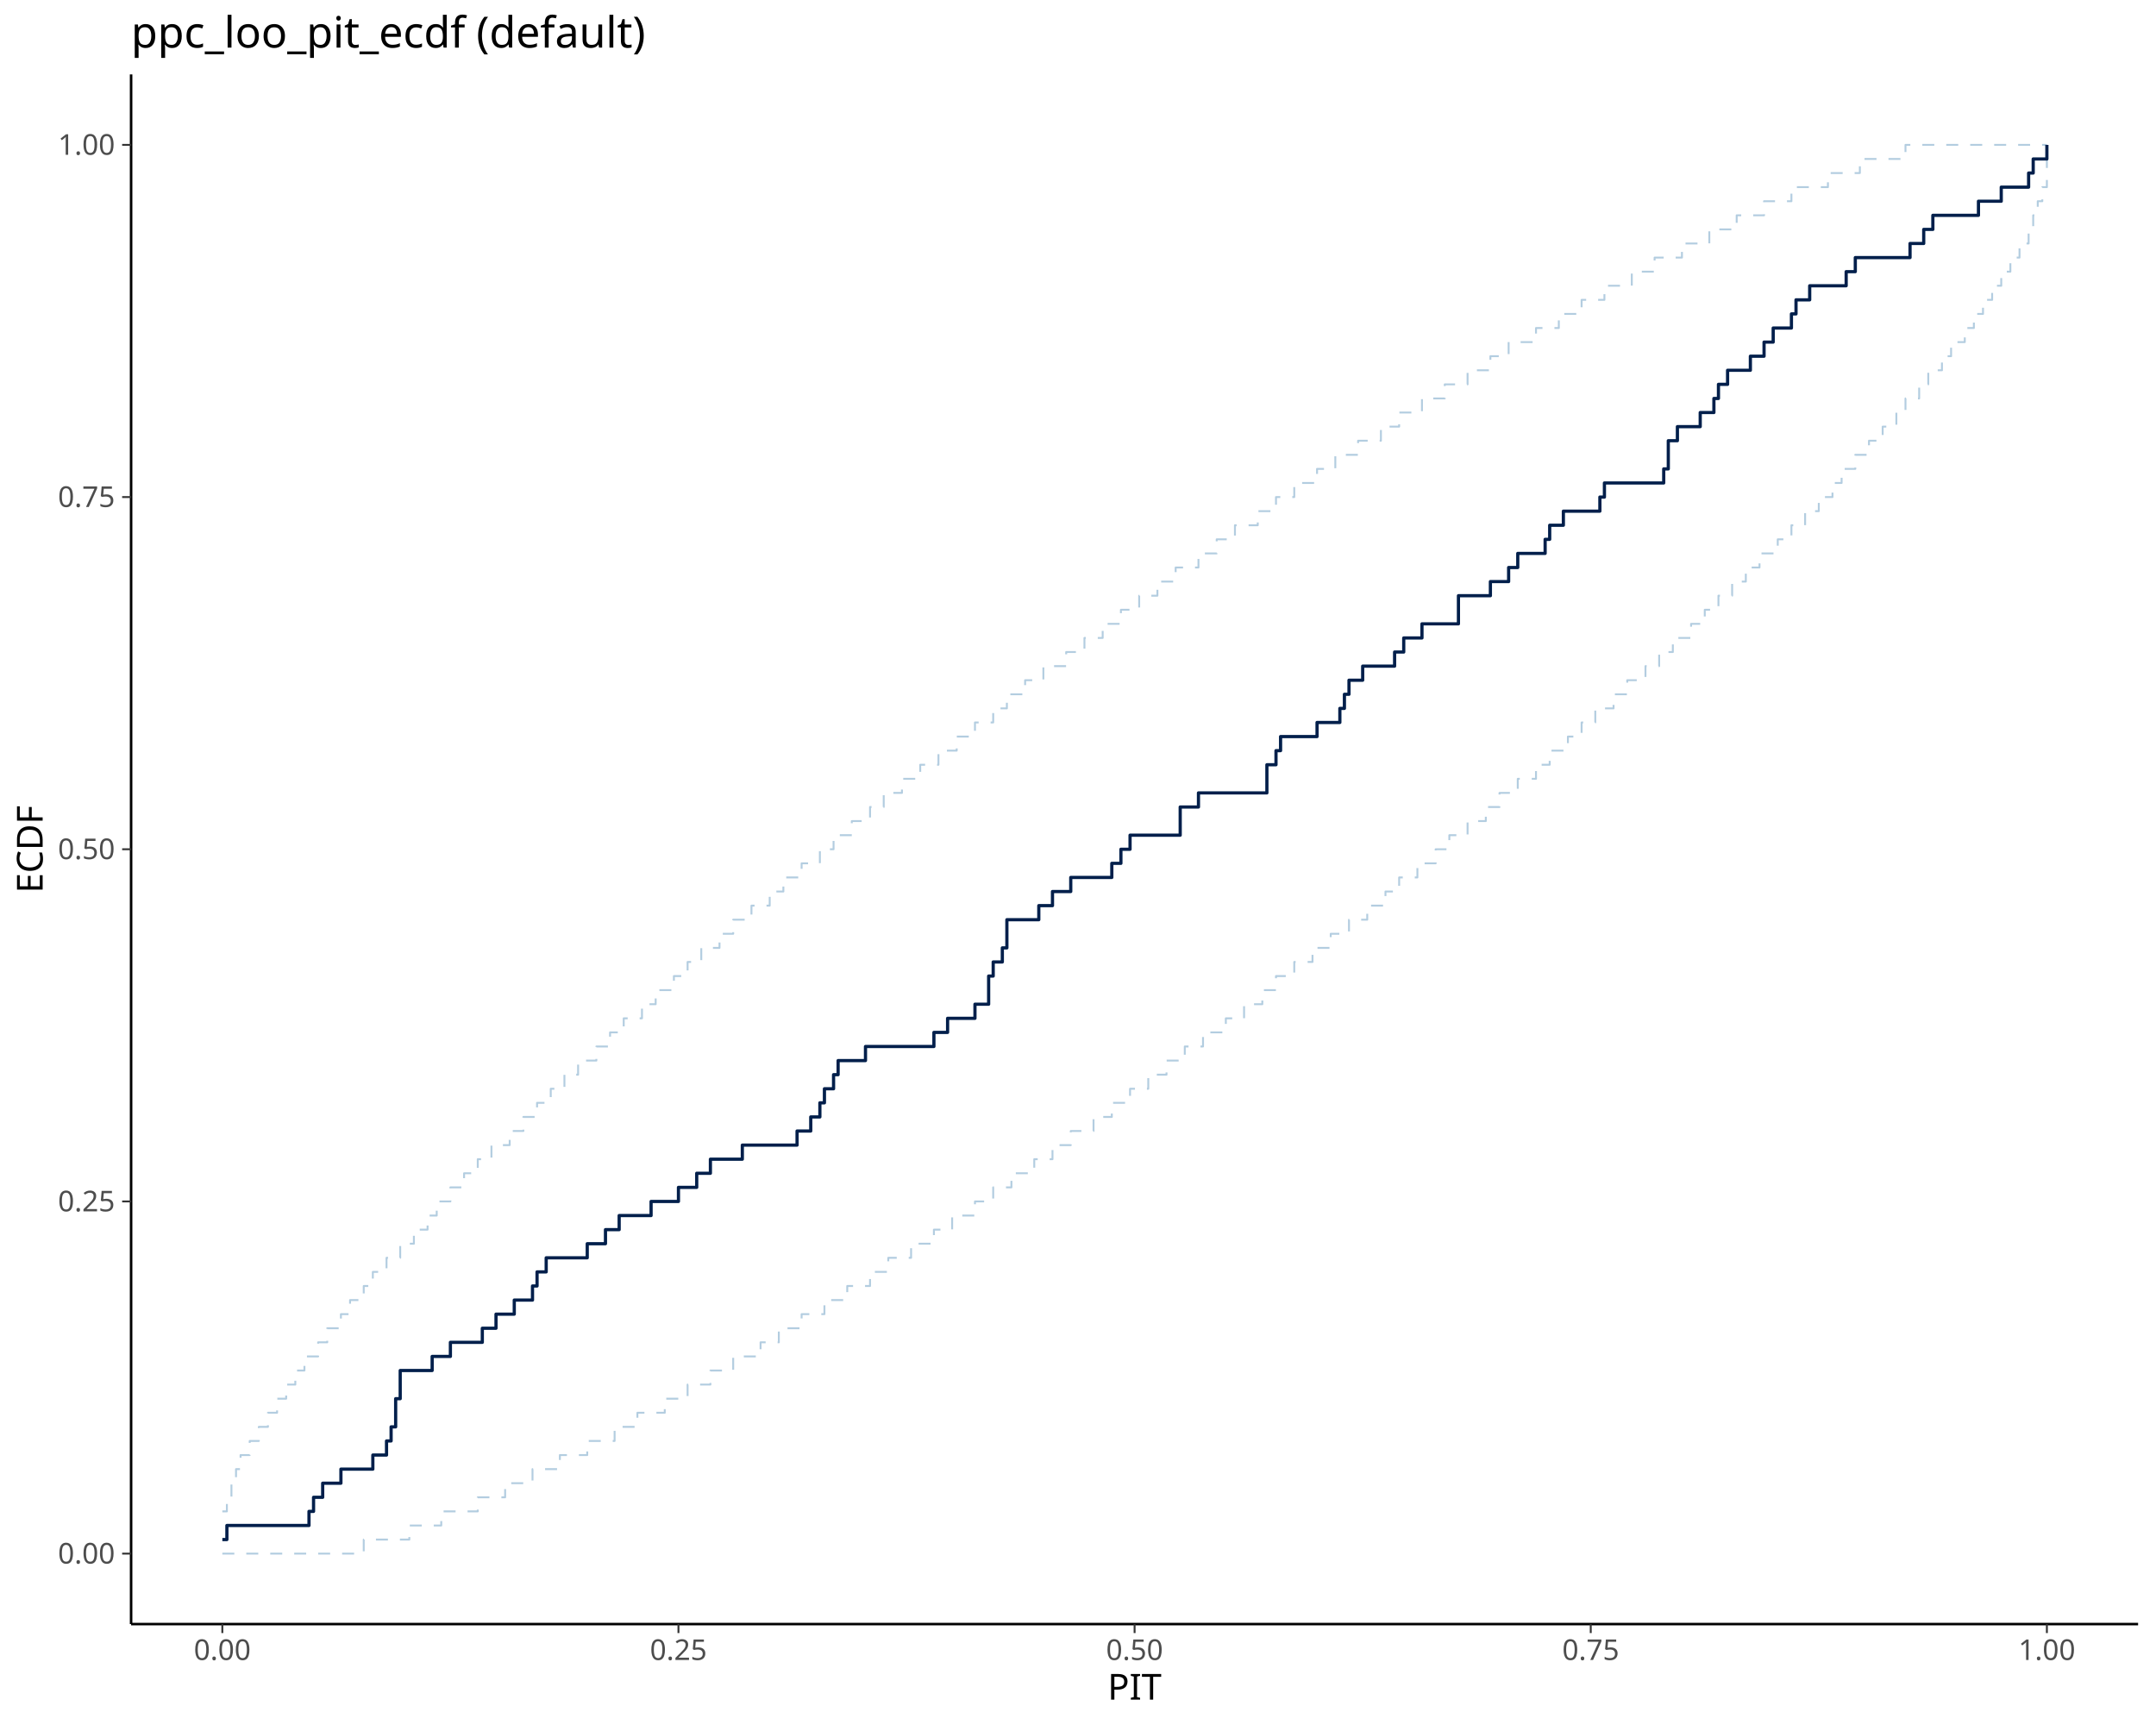
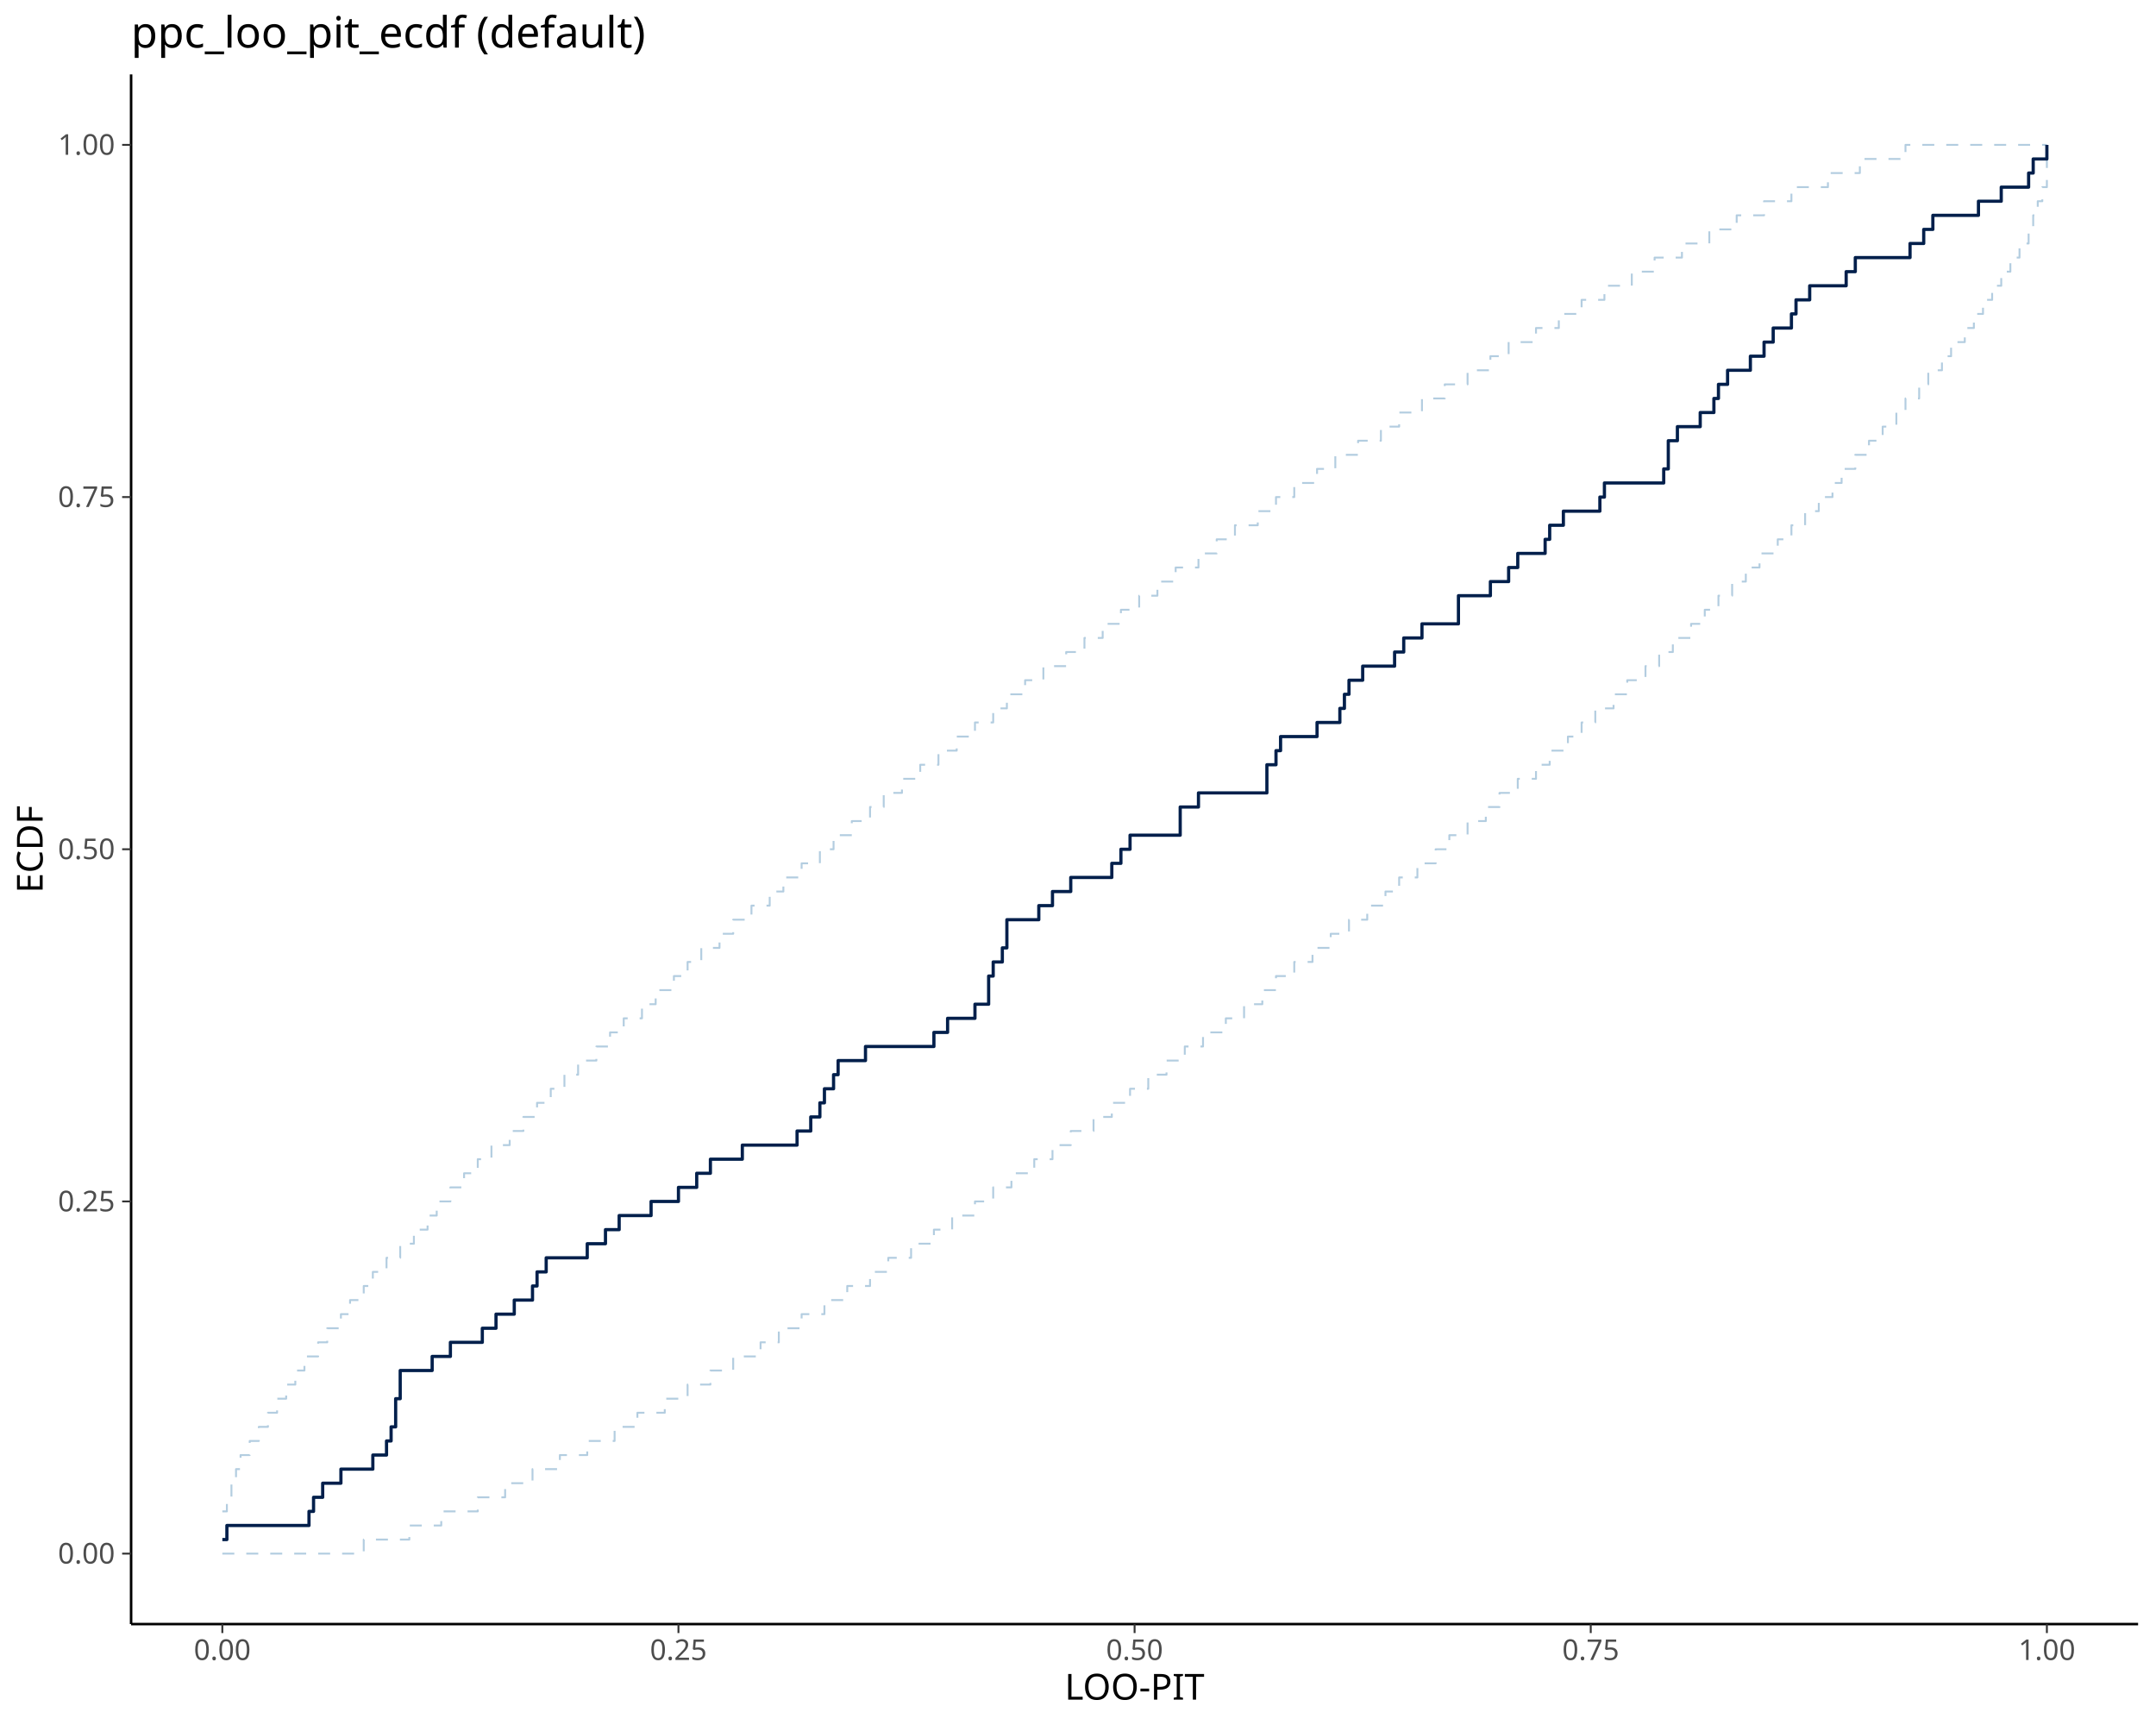
<svg xmlns="http://www.w3.org/2000/svg" class="svglite" data-engine-version="2.0" width="720.00pt" height="576.00pt" viewBox="0 0 720.00 576.00">
  <defs>
    <style type="text/css">
    .svglite line, .svglite polyline, .svglite polygon, .svglite path, .svglite rect, .svglite circle {
      fill: none;
      stroke: #000000;
      stroke-linecap: round;
      stroke-linejoin: round;
      stroke-miterlimit: 10.00;
    }
  </style>
  </defs>
  <rect width="100%" height="100%" style="stroke: none; fill: #FFFFFF;" />
  <defs>
    <clipPath id="cpMC4wMHw3MjAuMDB8MC4wMHw1NzYuMDA=">
      <rect x="0.00" y="0.00" width="720.00" height="576.00" />
    </clipPath>
  </defs>
  <g clip-path="url(#cpMC4wMHw3MjAuMDB8MC4wMHw1NzYuMDA=)">
</g>
  <defs>
    <clipPath id="cpNDMuNzh8NzE0LjAyfDI0Ljg1fDU0Mi4zMA==">
      <rect x="43.78" y="24.85" width="670.24" height="517.45" />
    </clipPath>
  </defs>
  <g clip-path="url(#cpNDMuNzh8NzE0LjAyfDI0Ljg1fDU0Mi4zMA==)">
    <polyline points="74.25,504.67 75.77,504.67 75.77,499.97 77.29,499.97 77.29,495.26 78.82,495.26 78.82,490.56 80.34,490.56 80.34,485.86 81.86,485.86 81.86,485.86 83.39,485.86 83.39,481.15 84.91,481.15 84.91,481.15 86.43,481.15 86.43,476.45 87.96,476.45 87.96,476.45 89.48,476.45 89.48,471.74 91.00,471.74 91.00,471.74 92.53,471.74 92.53,467.04 94.05,467.04 94.05,467.04 95.57,467.04 95.57,462.33 97.10,462.33 97.10,462.33 98.62,462.33 98.62,457.63 100.14,457.63 100.14,457.63 101.67,457.63 101.67,452.93 103.19,452.93 103.19,452.93 104.71,452.93 104.71,452.93 106.24,452.93 106.24,448.22 107.76,448.22 107.76,448.22 109.28,448.22 109.28,443.52 110.81,443.52 110.81,443.52 112.33,443.52 112.33,443.52 113.85,443.52 113.85,438.81 115.38,438.81 115.38,438.81 116.90,438.81 116.90,434.11 118.42,434.11 118.42,434.11 119.95,434.11 119.95,434.11 121.47,434.11 121.47,429.41 122.99,429.41 122.99,429.41 124.51,429.41 124.51,424.70 126.04,424.70 126.04,424.70 127.56,424.70 127.56,424.70 129.08,424.70 129.08,420.00 130.61,420.00 130.61,420.00 132.13,420.00 132.13,420.00 133.65,420.00 133.65,415.29 135.18,415.29 135.18,415.29 136.70,415.29 136.70,415.29 138.22,415.29 138.22,410.59 139.75,410.59 139.75,410.59 141.27,410.59 141.27,410.59 142.79,410.59 142.79,405.89 144.32,405.89 144.32,405.89 145.84,405.89 145.84,401.18 147.36,401.18 147.36,401.18 148.89,401.18 148.89,401.18 150.41,401.18 150.41,396.48 151.93,396.48 151.93,396.48 153.46,396.48 153.46,396.48 154.98,396.48 154.98,391.77 156.50,391.77 156.50,391.77 158.03,391.77 158.03,391.77 159.55,391.77 159.55,387.07 161.07,387.07 161.07,387.07 162.60,387.07 162.60,387.07 164.12,387.07 164.12,382.37 165.64,382.37 165.64,382.37 167.17,382.37 167.17,382.37 168.69,382.37 168.69,382.37 170.21,382.37 170.21,377.66 171.74,377.66 171.74,377.66 173.26,377.66 173.26,377.66 174.78,377.66 174.78,372.96 176.31,372.96 176.31,372.96 177.83,372.96 177.83,372.96 179.35,372.96 179.35,368.25 180.88,368.25 180.88,368.25 182.40,368.25 182.40,368.25 183.92,368.25 183.92,363.55 185.45,363.55 185.45,363.55 186.97,363.55 186.97,363.55 188.49,363.55 188.49,358.85 190.02,358.85 190.02,358.85 191.54,358.85 191.54,358.85 193.06,358.85 193.06,354.14 194.59,354.14 194.59,354.14 196.11,354.14 196.11,354.14 197.63,354.14 197.63,354.14 199.16,354.14 199.16,349.44 200.68,349.44 200.68,349.44 202.20,349.44 202.20,349.44 203.73,349.44 203.73,344.73 205.25,344.73 205.25,344.73 206.77,344.73 206.77,344.73 208.29,344.73 208.29,340.03 209.82,340.03 209.82,340.03 211.34,340.03 211.34,340.03 212.86,340.03 212.86,340.03 214.39,340.03 214.39,335.32 215.91,335.32 215.91,335.32 217.43,335.32 217.43,335.32 218.96,335.32 218.96,330.62 220.48,330.62 220.48,330.62 222.00,330.62 222.00,330.62 223.53,330.62 223.53,330.62 225.05,330.62 225.05,325.92 226.57,325.92 226.57,325.92 228.10,325.92 228.10,325.92 229.62,325.92 229.62,321.21 231.14,321.21 231.14,321.21 232.67,321.21 232.67,321.21 234.19,321.21 234.19,316.51 235.71,316.51 235.71,316.51 237.24,316.51 237.24,316.51 238.76,316.51 238.76,316.51 240.28,316.51 240.28,311.80 241.81,311.80 241.81,311.80 243.33,311.80 243.33,311.80 244.85,311.80 244.85,307.10 246.38,307.10 246.38,307.10 247.90,307.10 247.90,307.10 249.42,307.10 249.42,307.10 250.95,307.10 250.95,302.40 252.47,302.40 252.47,302.40 253.99,302.40 253.99,302.40 255.52,302.40 255.52,302.40 257.04,302.40 257.04,297.69 258.56,297.69 258.56,297.69 260.09,297.69 260.09,297.69 261.61,297.69 261.61,292.99 263.13,292.99 263.13,292.99 264.66,292.99 264.66,292.99 266.18,292.99 266.18,292.99 267.70,292.99 267.70,288.28 269.23,288.28 269.23,288.28 270.75,288.28 270.75,288.28 272.27,288.28 272.27,288.28 273.80,288.28 273.80,283.58 275.32,283.58 275.32,283.58 276.84,283.58 276.84,283.58 278.37,283.58 278.37,278.88 279.89,278.88 279.89,278.88 281.41,278.88 281.41,278.88 282.94,278.88 282.94,278.88 284.46,278.88 284.46,274.17 285.98,274.17 285.98,274.17 287.51,274.17 287.51,274.17 289.03,274.17 289.03,274.17 290.55,274.17 290.55,269.47 292.08,269.47 292.08,269.47 293.60,269.47 293.60,269.47 295.12,269.47 295.12,264.76 296.64,264.76 296.64,264.76 298.17,264.76 298.17,264.76 299.69,264.76 299.69,264.76 301.21,264.76 301.21,260.06 302.74,260.06 302.74,260.06 304.26,260.06 304.26,260.06 305.78,260.06 305.78,260.06 307.31,260.06 307.31,255.36 308.83,255.36 308.83,255.36 310.35,255.36 310.35,255.36 311.88,255.36 311.88,255.36 313.40,255.36 313.40,250.65 314.92,250.65 314.92,250.65 316.45,250.65 316.45,250.65 317.97,250.65 317.97,250.65 319.49,250.65 319.49,245.95 321.02,245.95 321.02,245.95 322.54,245.95 322.54,245.95 324.06,245.95 324.06,245.95 325.59,245.95 325.59,241.24 327.11,241.24 327.11,241.24 328.63,241.24 328.63,241.24 330.16,241.24 330.16,241.24 331.68,241.24 331.68,236.54 333.20,236.54 333.20,236.54 334.73,236.54 334.73,236.54 336.25,236.54 336.25,231.83 337.77,231.83 337.77,231.83 339.30,231.83 339.30,231.83 340.82,231.83 340.82,231.83 342.34,231.83 342.34,227.13 343.87,227.13 343.87,227.13 345.39,227.13 345.39,227.13 346.91,227.13 346.91,227.13 348.44,227.13 348.44,222.43 349.96,222.43 349.96,222.43 351.48,222.43 351.48,222.43 353.01,222.43 353.01,222.43 354.53,222.43 354.53,222.43 356.05,222.43 356.05,217.72 357.58,217.72 357.58,217.72 359.10,217.72 359.10,217.72 360.62,217.72 360.62,217.72 362.15,217.72 362.15,213.02 363.67,213.02 363.67,213.02 365.19,213.02 365.19,213.02 366.72,213.02 366.72,213.02 368.24,213.02 368.24,208.31 369.76,208.31 369.76,208.31 371.29,208.31 371.29,208.31 372.81,208.31 372.81,208.31 374.33,208.31 374.33,203.61 375.86,203.61 375.86,203.61 377.38,203.61 377.38,203.61 378.90,203.61 378.90,203.61 380.43,203.61 380.43,198.91 381.95,198.91 381.95,198.91 383.47,198.91 383.47,198.91 384.99,198.91 384.99,198.91 386.52,198.91 386.52,194.20 388.04,194.20 388.04,194.20 389.56,194.20 389.56,194.20 391.09,194.20 391.09,194.20 392.61,194.20 392.61,189.50 394.13,189.50 394.13,189.50 395.66,189.50 395.66,189.50 397.18,189.50 397.18,189.50 398.70,189.50 398.70,189.50 400.23,189.50 400.23,184.79 401.75,184.79 401.75,184.79 403.27,184.79 403.27,184.79 404.80,184.79 404.80,184.79 406.32,184.79 406.32,180.09 407.84,180.09 407.84,180.09 409.37,180.09 409.37,180.09 410.89,180.09 410.89,180.09 412.41,180.09 412.41,175.39 413.94,175.39 413.94,175.39 415.46,175.39 415.46,175.39 416.98,175.39 416.98,175.39 418.51,175.39 418.51,175.39 420.03,175.39 420.03,170.68 421.55,170.68 421.55,170.68 423.08,170.68 423.08,170.68 424.60,170.68 424.60,170.68 426.12,170.68 426.12,165.98 427.65,165.98 427.65,165.98 429.17,165.98 429.17,165.98 430.69,165.98 430.69,165.98 432.22,165.98 432.22,161.27 433.74,161.27 433.74,161.27 435.26,161.27 435.26,161.27 436.79,161.27 436.79,161.27 438.31,161.27 438.31,161.27 439.83,161.27 439.83,156.57 441.36,156.57 441.36,156.57 442.88,156.57 442.88,156.57 444.40,156.57 444.40,156.57 445.93,156.57 445.93,151.87 447.45,151.87 447.45,151.87 448.97,151.87 448.97,151.87 450.50,151.87 450.50,151.87 452.02,151.87 452.02,151.87 453.54,151.87 453.54,147.16 455.07,147.16 455.07,147.16 456.59,147.16 456.59,147.16 458.11,147.16 458.11,147.16 459.64,147.16 459.64,147.16 461.16,147.16 461.16,142.46 462.68,142.46 462.68,142.46 464.21,142.46 464.21,142.46 465.73,142.46 465.73,142.46 467.25,142.46 467.25,137.75 468.78,137.75 468.78,137.75 470.30,137.75 470.30,137.75 471.82,137.75 471.82,137.75 473.34,137.75 473.34,137.75 474.87,137.75 474.87,133.05 476.39,133.05 476.39,133.05 477.91,133.05 477.91,133.05 479.44,133.05 479.44,133.05 480.96,133.05 480.96,133.05 482.48,133.05 482.48,128.34 484.01,128.34 484.01,128.34 485.53,128.34 485.53,128.34 487.05,128.34 487.05,128.34 488.58,128.34 488.58,128.34 490.10,128.34 490.10,123.64 491.62,123.64 491.62,123.64 493.15,123.64 493.15,123.64 494.67,123.64 494.67,123.64 496.19,123.64 496.19,123.64 497.72,123.64 497.72,118.94 499.24,118.94 499.24,118.94 500.76,118.94 500.76,118.94 502.29,118.94 502.29,118.94 503.81,118.94 503.81,114.23 505.33,114.23 505.33,114.23 506.86,114.23 506.86,114.23 508.38,114.23 508.38,114.23 509.90,114.23 509.90,114.23 511.43,114.23 511.43,114.23 512.95,114.23 512.95,109.53 514.47,109.53 514.47,109.53 516.00,109.53 516.00,109.53 517.52,109.53 517.52,109.53 519.04,109.53 519.04,109.53 520.57,109.53 520.57,104.82 522.09,104.82 522.09,104.82 523.61,104.82 523.61,104.82 525.14,104.82 525.14,104.82 526.66,104.82 526.66,104.82 528.18,104.82 528.18,100.12 529.71,100.12 529.71,100.12 531.23,100.12 531.23,100.12 532.75,100.12 532.75,100.12 534.28,100.12 534.28,100.12 535.80,100.12 535.80,95.42 537.32,95.42 537.32,95.42 538.85,95.42 538.85,95.42 540.37,95.42 540.37,95.42 541.89,95.42 541.89,95.42 543.42,95.42 543.42,95.42 544.94,95.42 544.94,90.71 546.46,90.71 546.46,90.71 547.99,90.71 547.99,90.71 549.51,90.71 549.51,90.71 551.03,90.71 551.03,90.71 552.56,90.71 552.56,86.01 554.08,86.01 554.08,86.01 555.60,86.01 555.60,86.01 557.13,86.01 557.13,86.01 558.65,86.01 558.65,86.01 560.17,86.01 560.17,86.01 561.69,86.01 561.69,81.30 563.22,81.30 563.22,81.30 564.74,81.30 564.74,81.30 566.26,81.30 566.26,81.30 567.79,81.30 567.79,81.30 569.31,81.30 569.31,81.30 570.83,81.30 570.83,76.60 572.36,76.60 572.36,76.60 573.88,76.60 573.88,76.60 575.40,76.60 575.40,76.60 576.93,76.60 576.93,76.60 578.45,76.60 578.45,76.60 579.97,76.60 579.97,71.90 581.50,71.90 581.50,71.90 583.02,71.90 583.02,71.90 584.54,71.90 584.54,71.90 586.07,71.90 586.07,71.90 587.59,71.90 587.59,71.90 589.11,71.90 589.11,67.19 590.64,67.19 590.64,67.19 592.16,67.19 592.16,67.19 593.68,67.19 593.68,67.19 595.21,67.19 595.21,67.19 596.73,67.19 596.73,67.19 598.25,67.19 598.25,62.49 599.78,62.49 599.78,62.49 601.30,62.49 601.30,62.49 602.82,62.49 602.82,62.49 604.35,62.49 604.35,62.49 605.87,62.49 605.87,62.49 607.39,62.49 607.39,62.49 608.92,62.49 608.92,62.49 610.44,62.49 610.44,57.78 611.96,57.78 611.96,57.78 613.49,57.78 613.49,57.78 615.01,57.78 615.01,57.78 616.53,57.78 616.53,57.78 618.06,57.78 618.06,57.78 619.58,57.78 619.58,57.78 621.10,57.78 621.10,53.08 622.63,53.08 622.63,53.08 624.15,53.08 624.15,53.08 625.67,53.08 625.67,53.08 627.20,53.08 627.20,53.08 628.72,53.08 628.72,53.08 630.24,53.08 630.24,53.08 631.77,53.08 631.77,53.08 633.29,53.08 633.29,53.08 634.81,53.08 634.81,53.08 636.34,53.08 636.34,48.38 637.86,48.38 637.86,48.38 639.38,48.38 639.38,48.38 640.91,48.38 640.91,48.38 642.43,48.38 642.43,48.38 643.95,48.38 643.95,48.38 645.48,48.38 645.48,48.38 647.00,48.38 647.00,48.38 648.52,48.38 648.52,48.38 650.04,48.38 650.04,48.38 651.57,48.38 651.57,48.38 653.09,48.38 653.09,48.38 654.61,48.38 654.61,48.38 656.14,48.38 656.14,48.38 657.66,48.38 657.66,48.38 659.18,48.38 659.18,48.38 660.71,48.38 660.71,48.38 662.23,48.38 662.23,48.38 663.75,48.38 663.75,48.38 665.28,48.38 665.28,48.38 666.80,48.38 666.80,48.38 668.32,48.38 668.32,48.38 669.85,48.38 669.85,48.38 671.37,48.38 671.37,48.38 672.89,48.38 672.89,48.38 674.42,48.38 674.42,48.38 675.94,48.38 675.94,48.38 677.46,48.38 677.46,48.38 678.99,48.38 678.99,48.38 680.51,48.38 680.51,48.38 682.03,48.38 682.03,48.38 683.56,48.38 683.56,48.38 " style="stroke-width: 0.64; stroke: #B3CDE0; stroke-dasharray: 4.00,4.00; stroke-linecap: butt;" />
    <polyline points="74.25,518.78 75.77,518.78 75.77,518.78 77.29,518.78 77.29,518.78 78.82,518.78 78.82,518.78 80.34,518.78 80.34,518.78 81.86,518.78 81.86,518.78 83.39,518.78 83.39,518.78 84.91,518.78 84.91,518.78 86.43,518.78 86.43,518.78 87.96,518.78 87.96,518.78 89.48,518.78 89.48,518.78 91.00,518.78 91.00,518.78 92.53,518.78 92.53,518.78 94.05,518.78 94.05,518.78 95.57,518.78 95.57,518.78 97.10,518.78 97.10,518.78 98.62,518.78 98.62,518.78 100.14,518.78 100.14,518.78 101.67,518.78 101.67,518.78 103.19,518.78 103.19,518.78 104.71,518.78 104.71,518.78 106.24,518.78 106.24,518.78 107.76,518.78 107.76,518.78 109.28,518.78 109.28,518.78 110.81,518.78 110.81,518.78 112.33,518.78 112.33,518.78 113.85,518.78 113.85,518.78 115.38,518.78 115.38,518.78 116.90,518.78 116.90,518.78 118.42,518.78 118.42,518.78 119.95,518.78 119.95,518.78 121.47,518.78 121.47,514.08 122.99,514.08 122.99,514.08 124.51,514.08 124.51,514.08 126.04,514.08 126.04,514.08 127.56,514.08 127.56,514.08 129.08,514.08 129.08,514.08 130.61,514.08 130.61,514.08 132.13,514.08 132.13,514.08 133.65,514.08 133.65,514.08 135.18,514.08 135.18,514.08 136.70,514.08 136.70,509.38 138.22,509.38 138.22,509.38 139.75,509.38 139.75,509.38 141.27,509.38 141.27,509.38 142.79,509.38 142.79,509.38 144.32,509.38 144.32,509.38 145.84,509.38 145.84,509.38 147.36,509.38 147.36,504.67 148.89,504.67 148.89,504.67 150.41,504.67 150.41,504.67 151.93,504.67 151.93,504.67 153.46,504.67 153.46,504.67 154.98,504.67 154.98,504.67 156.50,504.67 156.50,504.67 158.03,504.67 158.03,504.67 159.55,504.67 159.55,499.97 161.07,499.97 161.07,499.97 162.60,499.97 162.60,499.97 164.12,499.97 164.12,499.97 165.64,499.97 165.64,499.97 167.17,499.97 167.17,499.97 168.69,499.97 168.69,495.26 170.21,495.26 170.21,495.26 171.74,495.26 171.74,495.26 173.26,495.26 173.26,495.26 174.78,495.26 174.78,495.26 176.31,495.26 176.31,495.26 177.83,495.26 177.83,490.56 179.35,490.56 179.35,490.56 180.88,490.56 180.88,490.56 182.40,490.56 182.40,490.56 183.92,490.56 183.92,490.56 185.45,490.56 185.45,490.56 186.97,490.56 186.97,485.86 188.49,485.86 188.49,485.86 190.02,485.86 190.02,485.86 191.54,485.86 191.54,485.86 193.06,485.86 193.06,485.86 194.59,485.86 194.59,485.86 196.11,485.86 196.11,481.15 197.63,481.15 197.63,481.15 199.16,481.15 199.16,481.15 200.68,481.15 200.68,481.15 202.20,481.15 202.20,481.15 203.73,481.15 203.73,481.15 205.25,481.15 205.25,476.45 206.77,476.45 206.77,476.45 208.29,476.45 208.29,476.45 209.82,476.45 209.82,476.45 211.34,476.45 211.34,476.45 212.86,476.45 212.86,471.74 214.39,471.74 214.39,471.74 215.91,471.74 215.91,471.74 217.43,471.74 217.43,471.74 218.96,471.74 218.96,471.74 220.48,471.74 220.48,471.74 222.00,471.74 222.00,467.04 223.53,467.04 223.53,467.04 225.05,467.04 225.05,467.04 226.57,467.04 226.57,467.04 228.10,467.04 228.10,467.04 229.62,467.04 229.62,462.33 231.14,462.33 231.14,462.33 232.67,462.33 232.67,462.33 234.19,462.33 234.19,462.33 235.71,462.33 235.71,462.33 237.24,462.33 237.24,457.63 238.76,457.63 238.76,457.63 240.28,457.63 240.28,457.63 241.81,457.63 241.81,457.63 243.33,457.63 243.33,457.63 244.85,457.63 244.85,452.93 246.38,452.93 246.38,452.93 247.90,452.93 247.90,452.93 249.42,452.93 249.42,452.93 250.95,452.93 250.95,452.93 252.47,452.93 252.47,452.93 253.99,452.93 253.99,448.22 255.52,448.22 255.52,448.22 257.04,448.22 257.04,448.22 258.56,448.22 258.56,448.22 260.09,448.22 260.09,443.52 261.61,443.52 261.61,443.52 263.13,443.52 263.13,443.52 264.66,443.52 264.66,443.52 266.18,443.52 266.18,443.52 267.70,443.52 267.70,438.81 269.23,438.81 269.23,438.81 270.75,438.81 270.75,438.81 272.27,438.81 272.27,438.81 273.80,438.81 273.80,438.81 275.32,438.81 275.32,434.11 276.84,434.11 276.84,434.11 278.37,434.11 278.37,434.11 279.89,434.11 279.89,434.11 281.41,434.11 281.41,434.11 282.94,434.11 282.94,429.41 284.46,429.41 284.46,429.41 285.98,429.41 285.98,429.41 287.51,429.41 287.51,429.41 289.03,429.41 289.03,429.41 290.55,429.41 290.55,424.70 292.08,424.70 292.08,424.70 293.60,424.70 293.60,424.70 295.12,424.70 295.12,424.70 296.64,424.70 296.64,420.00 298.17,420.00 298.17,420.00 299.69,420.00 299.69,420.00 301.21,420.00 301.21,420.00 302.74,420.00 302.74,420.00 304.26,420.00 304.26,415.29 305.78,415.29 305.78,415.29 307.31,415.29 307.31,415.29 308.83,415.29 308.83,415.29 310.35,415.29 310.35,415.29 311.88,415.29 311.88,410.59 313.40,410.59 313.40,410.59 314.92,410.59 314.92,410.59 316.45,410.59 316.45,410.59 317.97,410.59 317.97,405.89 319.49,405.89 319.49,405.89 321.02,405.89 321.02,405.89 322.54,405.89 322.54,405.89 324.06,405.89 324.06,405.89 325.59,405.89 325.59,401.18 327.11,401.18 327.11,401.18 328.63,401.18 328.63,401.18 330.16,401.18 330.16,401.18 331.68,401.18 331.68,396.48 333.20,396.48 333.20,396.48 334.73,396.48 334.73,396.48 336.25,396.48 336.25,396.48 337.77,396.48 337.77,391.77 339.30,391.77 339.30,391.77 340.82,391.77 340.82,391.77 342.34,391.77 342.34,391.77 343.87,391.77 343.87,391.77 345.39,391.77 345.39,387.07 346.91,387.07 346.91,387.07 348.44,387.07 348.44,387.07 349.96,387.07 349.96,387.07 351.48,387.07 351.48,382.37 353.01,382.37 353.01,382.37 354.53,382.37 354.53,382.37 356.05,382.37 356.05,382.37 357.58,382.37 357.58,377.66 359.10,377.66 359.10,377.66 360.62,377.66 360.62,377.66 362.15,377.66 362.15,377.66 363.67,377.66 363.67,377.66 365.19,377.66 365.19,372.96 366.72,372.96 366.72,372.96 368.24,372.96 368.24,372.96 369.76,372.96 369.76,372.96 371.29,372.96 371.29,368.25 372.81,368.25 372.81,368.25 374.33,368.25 374.33,368.25 375.86,368.25 375.86,368.25 377.38,368.25 377.38,363.55 378.90,363.55 378.90,363.55 380.43,363.55 380.43,363.55 381.95,363.55 381.95,363.55 383.47,363.55 383.47,358.85 384.99,358.85 384.99,358.85 386.52,358.85 386.52,358.85 388.04,358.85 388.04,358.85 389.56,358.85 389.56,354.14 391.09,354.14 391.09,354.14 392.61,354.14 392.61,354.14 394.13,354.14 394.13,354.14 395.66,354.14 395.66,349.44 397.18,349.44 397.18,349.44 398.70,349.44 398.70,349.44 400.23,349.44 400.23,349.44 401.75,349.44 401.75,344.73 403.27,344.73 403.27,344.73 404.80,344.73 404.80,344.73 406.32,344.73 406.32,344.73 407.84,344.73 407.84,344.73 409.37,344.73 409.37,340.03 410.89,340.03 410.89,340.03 412.41,340.03 412.41,340.03 413.94,340.03 413.94,340.03 415.46,340.03 415.46,335.32 416.98,335.32 416.98,335.32 418.51,335.32 418.51,335.32 420.03,335.32 420.03,335.32 421.55,335.32 421.55,330.62 423.08,330.62 423.08,330.62 424.60,330.62 424.60,330.62 426.12,330.62 426.12,325.92 427.65,325.92 427.65,325.92 429.17,325.92 429.17,325.92 430.69,325.92 430.69,325.92 432.22,325.92 432.22,321.21 433.74,321.21 433.74,321.21 435.26,321.21 435.26,321.21 436.79,321.21 436.79,321.21 438.31,321.21 438.31,316.51 439.83,316.51 439.83,316.51 441.36,316.51 441.36,316.51 442.88,316.51 442.88,316.51 444.40,316.51 444.40,311.80 445.93,311.80 445.93,311.80 447.45,311.80 447.45,311.80 448.97,311.80 448.97,311.80 450.50,311.80 450.50,307.10 452.02,307.10 452.02,307.10 453.54,307.10 453.54,307.10 455.07,307.10 455.07,307.10 456.59,307.10 456.59,302.40 458.11,302.40 458.11,302.40 459.64,302.40 459.64,302.40 461.16,302.40 461.16,302.40 462.68,302.40 462.68,297.69 464.21,297.69 464.21,297.69 465.73,297.69 465.73,297.69 467.25,297.69 467.25,292.99 468.78,292.99 468.78,292.99 470.30,292.99 470.30,292.99 471.82,292.99 471.82,292.99 473.34,292.99 473.34,288.28 474.87,288.28 474.87,288.28 476.39,288.28 476.39,288.28 477.91,288.28 477.91,288.28 479.44,288.28 479.44,283.58 480.96,283.58 480.96,283.58 482.48,283.58 482.48,283.58 484.01,283.58 484.01,278.88 485.53,278.88 485.53,278.88 487.05,278.88 487.05,278.88 488.58,278.88 488.58,278.88 490.10,278.88 490.10,274.17 491.62,274.17 491.62,274.17 493.15,274.17 493.15,274.17 494.67,274.17 494.67,274.17 496.19,274.17 496.19,269.47 497.72,269.47 497.72,269.47 499.24,269.47 499.24,269.47 500.76,269.47 500.76,264.76 502.29,264.76 502.29,264.76 503.81,264.76 503.81,264.76 505.33,264.76 505.33,264.76 506.86,264.76 506.86,260.06 508.38,260.06 508.38,260.06 509.90,260.06 509.90,260.06 511.43,260.06 511.43,260.06 512.95,260.06 512.95,255.36 514.47,255.36 514.47,255.36 516.00,255.36 516.00,255.36 517.52,255.36 517.52,250.65 519.04,250.65 519.04,250.65 520.57,250.65 520.57,250.65 522.09,250.65 522.09,250.65 523.61,250.65 523.61,245.95 525.14,245.95 525.14,245.95 526.66,245.95 526.66,245.95 528.18,245.95 528.18,241.24 529.71,241.24 529.71,241.24 531.23,241.24 531.23,241.24 532.75,241.24 532.75,236.54 534.28,236.54 534.28,236.54 535.80,236.54 535.80,236.54 537.32,236.54 537.32,236.54 538.85,236.54 538.85,231.83 540.37,231.83 540.37,231.83 541.89,231.83 541.89,231.83 543.42,231.83 543.42,227.13 544.94,227.13 544.94,227.13 546.46,227.13 546.46,227.13 547.99,227.13 547.99,227.13 549.51,227.13 549.51,222.43 551.03,222.43 551.03,222.43 552.56,222.43 552.56,222.43 554.08,222.43 554.08,217.72 555.60,217.72 555.60,217.72 557.13,217.72 557.13,217.72 558.65,217.72 558.65,213.02 560.17,213.02 560.17,213.02 561.69,213.02 561.69,213.02 563.22,213.02 563.22,213.02 564.74,213.02 564.74,208.31 566.26,208.31 566.26,208.31 567.79,208.31 567.79,208.31 569.31,208.31 569.31,203.61 570.83,203.61 570.83,203.61 572.36,203.61 572.36,203.61 573.88,203.61 573.88,198.91 575.40,198.91 575.40,198.91 576.93,198.91 576.93,198.91 578.45,198.91 578.45,194.20 579.97,194.20 579.97,194.20 581.50,194.20 581.50,194.20 583.02,194.20 583.02,189.50 584.54,189.50 584.54,189.50 586.07,189.50 586.07,189.50 587.59,189.50 587.59,184.79 589.11,184.79 589.11,184.79 590.64,184.79 590.64,184.79 592.16,184.79 592.16,184.79 593.68,184.79 593.68,180.09 595.21,180.09 595.21,180.09 596.73,180.09 596.73,180.09 598.25,180.09 598.25,175.39 599.78,175.39 599.78,175.39 601.30,175.39 601.30,175.39 602.82,175.39 602.82,170.68 604.35,170.68 604.35,170.68 605.87,170.68 605.87,170.68 607.39,170.68 607.39,165.98 608.92,165.98 608.92,165.98 610.44,165.98 610.44,165.98 611.96,165.98 611.96,161.27 613.49,161.27 613.49,161.27 615.01,161.27 615.01,156.57 616.53,156.57 616.53,156.57 618.06,156.57 618.06,156.57 619.58,156.57 619.58,151.87 621.10,151.87 621.10,151.87 622.63,151.87 622.63,151.87 624.15,151.87 624.15,147.16 625.67,147.16 625.67,147.16 627.20,147.16 627.20,147.16 628.72,147.16 628.72,142.46 630.24,142.46 630.24,142.46 631.77,142.46 631.77,142.46 633.29,142.46 633.29,137.75 634.81,137.75 634.81,137.75 636.34,137.75 636.34,133.05 637.86,133.05 637.86,133.05 639.38,133.05 639.38,133.05 640.91,133.05 640.91,128.34 642.43,128.34 642.43,128.34 643.95,128.34 643.95,123.64 645.48,123.64 645.48,123.64 647.00,123.64 647.00,123.64 648.52,123.64 648.52,118.94 650.04,118.94 650.04,118.94 651.57,118.94 651.57,114.23 653.09,114.23 653.09,114.23 654.61,114.23 654.61,114.23 656.14,114.23 656.14,109.53 657.66,109.53 657.66,109.53 659.18,109.53 659.18,104.82 660.71,104.82 660.71,104.82 662.23,104.82 662.23,100.12 663.75,100.12 663.75,100.12 665.28,100.12 665.28,95.42 666.80,95.42 666.80,95.42 668.32,95.42 668.32,90.71 669.85,90.71 669.85,90.71 671.37,90.71 671.37,86.01 672.89,86.01 672.89,86.01 674.42,86.01 674.42,81.30 675.94,81.30 675.94,81.30 677.46,81.30 677.46,76.60 678.99,76.60 678.99,71.90 680.51,71.90 680.51,67.19 682.03,67.19 682.03,62.49 683.56,62.49 683.56,48.38 " style="stroke-width: 0.64; stroke: #B3CDE0; stroke-dasharray: 4.00,4.00; stroke-linecap: butt;" />
    <polyline points="74.25,514.08 75.77,514.08 75.77,509.38 77.29,509.38 77.29,509.38 78.82,509.38 78.82,509.38 80.34,509.38 80.34,509.38 81.86,509.38 81.86,509.38 83.39,509.38 83.39,509.38 84.91,509.38 84.91,509.38 86.43,509.38 86.43,509.38 87.96,509.38 87.96,509.38 89.48,509.38 89.48,509.38 91.00,509.38 91.00,509.38 92.53,509.38 92.53,509.38 94.05,509.38 94.05,509.38 95.57,509.38 95.57,509.38 97.10,509.38 97.10,509.38 98.62,509.38 98.62,509.38 100.14,509.38 100.14,509.38 101.67,509.38 101.67,509.38 103.19,509.38 103.19,504.67 104.71,504.67 104.71,499.97 106.24,499.97 106.24,499.97 107.76,499.97 107.76,495.26 109.28,495.26 109.28,495.26 110.81,495.26 110.81,495.26 112.33,495.26 112.33,495.26 113.85,495.26 113.85,490.56 115.38,490.56 115.38,490.56 116.90,490.56 116.90,490.56 118.42,490.56 118.42,490.56 119.95,490.56 119.95,490.56 121.47,490.56 121.47,490.56 122.99,490.56 122.99,490.56 124.51,490.56 124.51,485.86 126.04,485.86 126.04,485.86 127.56,485.86 127.56,485.86 129.08,485.86 129.08,481.15 130.61,481.15 130.61,476.45 132.13,476.45 132.13,467.04 133.65,467.04 133.65,457.63 135.18,457.63 135.18,457.63 136.70,457.63 136.70,457.63 138.22,457.63 138.22,457.63 139.75,457.63 139.75,457.63 141.27,457.63 141.27,457.63 142.79,457.63 142.79,457.63 144.32,457.63 144.32,452.93 145.84,452.93 145.84,452.93 147.36,452.93 147.36,452.93 148.89,452.93 148.89,452.93 150.41,452.93 150.41,448.22 151.93,448.22 151.93,448.22 153.46,448.22 153.46,448.22 154.98,448.22 154.98,448.22 156.50,448.22 156.50,448.22 158.03,448.22 158.03,448.22 159.55,448.22 159.55,448.22 161.07,448.22 161.07,443.52 162.60,443.52 162.60,443.52 164.12,443.52 164.12,443.52 165.64,443.52 165.64,438.81 167.17,438.81 167.17,438.81 168.69,438.81 168.69,438.81 170.21,438.81 170.21,438.81 171.74,438.81 171.74,434.11 173.26,434.11 173.26,434.11 174.78,434.11 174.78,434.11 176.31,434.11 176.31,434.11 177.83,434.11 177.83,429.41 179.35,429.41 179.35,424.70 180.88,424.70 180.88,424.70 182.40,424.70 182.40,420.00 183.92,420.00 183.92,420.00 185.45,420.00 185.45,420.00 186.97,420.00 186.97,420.00 188.49,420.00 188.49,420.00 190.02,420.00 190.02,420.00 191.54,420.00 191.54,420.00 193.06,420.00 193.06,420.00 194.59,420.00 194.59,420.00 196.11,420.00 196.11,415.29 197.63,415.29 197.63,415.29 199.16,415.29 199.16,415.29 200.68,415.29 200.68,415.29 202.20,415.29 202.20,410.59 203.73,410.59 203.73,410.59 205.25,410.59 205.25,410.59 206.77,410.59 206.77,405.89 208.29,405.89 208.29,405.89 209.82,405.89 209.82,405.89 211.34,405.89 211.34,405.89 212.86,405.89 212.86,405.89 214.39,405.89 214.39,405.89 215.91,405.89 215.91,405.89 217.43,405.89 217.43,401.18 218.96,401.18 218.96,401.18 220.48,401.18 220.48,401.18 222.00,401.18 222.00,401.18 223.53,401.18 223.53,401.18 225.05,401.18 225.05,401.18 226.57,401.18 226.57,396.48 228.10,396.48 228.10,396.48 229.62,396.48 229.62,396.48 231.14,396.48 231.14,396.48 232.67,396.48 232.67,391.77 234.19,391.77 234.19,391.77 235.71,391.77 235.71,391.77 237.24,391.77 237.24,387.07 238.76,387.07 238.76,387.07 240.28,387.07 240.28,387.07 241.81,387.07 241.81,387.07 243.33,387.07 243.33,387.07 244.85,387.07 244.85,387.07 246.38,387.07 246.38,387.07 247.90,387.07 247.90,382.37 249.42,382.37 249.42,382.37 250.95,382.37 250.95,382.37 252.47,382.37 252.47,382.37 253.99,382.37 253.99,382.37 255.52,382.37 255.52,382.37 257.04,382.37 257.04,382.37 258.56,382.37 258.56,382.37 260.09,382.37 260.09,382.37 261.61,382.37 261.61,382.37 263.13,382.37 263.13,382.37 264.66,382.37 264.66,382.37 266.18,382.37 266.18,377.66 267.70,377.66 267.70,377.66 269.23,377.66 269.23,377.66 270.75,377.66 270.75,372.96 272.27,372.96 272.27,372.96 273.80,372.96 273.80,368.25 275.32,368.25 275.32,363.55 276.84,363.55 276.84,363.55 278.37,363.55 278.37,358.85 279.89,358.85 279.89,354.14 281.41,354.14 281.41,354.14 282.94,354.14 282.94,354.14 284.46,354.14 284.46,354.14 285.98,354.14 285.98,354.14 287.51,354.14 287.51,354.14 289.03,354.14 289.03,349.44 290.55,349.44 290.55,349.44 292.08,349.44 292.08,349.44 293.60,349.44 293.60,349.44 295.12,349.44 295.12,349.44 296.64,349.44 296.64,349.44 298.17,349.44 298.17,349.44 299.69,349.44 299.69,349.44 301.21,349.44 301.21,349.44 302.74,349.44 302.74,349.44 304.26,349.44 304.26,349.44 305.78,349.44 305.78,349.44 307.31,349.44 307.31,349.44 308.83,349.44 308.83,349.44 310.35,349.44 310.35,349.44 311.88,349.44 311.88,344.73 313.40,344.73 313.40,344.73 314.92,344.73 314.92,344.73 316.45,344.73 316.45,340.03 317.97,340.03 317.97,340.03 319.49,340.03 319.49,340.03 321.02,340.03 321.02,340.03 322.54,340.03 322.54,340.03 324.06,340.03 324.06,340.03 325.59,340.03 325.59,335.32 327.11,335.32 327.11,335.32 328.63,335.32 328.63,335.32 330.16,335.32 330.16,325.92 331.68,325.92 331.68,321.21 333.20,321.21 333.20,321.21 334.73,321.21 334.73,316.51 336.25,316.51 336.25,307.10 337.77,307.10 337.77,307.10 339.30,307.10 339.30,307.10 340.82,307.10 340.82,307.10 342.34,307.10 342.34,307.10 343.87,307.10 343.87,307.10 345.39,307.10 345.39,307.10 346.91,307.10 346.91,302.40 348.44,302.40 348.44,302.40 349.96,302.40 349.96,302.40 351.48,302.40 351.48,297.69 353.01,297.69 353.01,297.69 354.53,297.69 354.53,297.69 356.05,297.69 356.05,297.69 357.58,297.69 357.58,292.99 359.10,292.99 359.10,292.99 360.62,292.99 360.62,292.99 362.15,292.99 362.15,292.99 363.67,292.99 363.67,292.99 365.19,292.99 365.19,292.99 366.72,292.99 366.72,292.99 368.24,292.99 368.24,292.99 369.76,292.99 369.76,292.99 371.29,292.99 371.29,288.28 372.81,288.28 372.81,288.28 374.33,288.28 374.33,283.58 375.86,283.58 375.86,283.58 377.38,283.58 377.38,278.88 378.90,278.88 378.90,278.88 380.43,278.88 380.43,278.88 381.95,278.88 381.95,278.88 383.47,278.88 383.47,278.88 384.99,278.88 384.99,278.88 386.52,278.88 386.52,278.88 388.04,278.88 388.04,278.88 389.56,278.88 389.56,278.88 391.09,278.88 391.09,278.88 392.61,278.88 392.61,278.88 394.13,278.88 394.13,269.47 395.66,269.47 395.66,269.47 397.18,269.47 397.18,269.47 398.70,269.47 398.70,269.47 400.23,269.47 400.23,264.76 401.75,264.76 401.75,264.76 403.27,264.76 403.27,264.76 404.80,264.76 404.80,264.76 406.32,264.76 406.32,264.76 407.84,264.76 407.84,264.76 409.37,264.76 409.37,264.76 410.89,264.76 410.89,264.76 412.41,264.76 412.41,264.76 413.94,264.76 413.94,264.76 415.46,264.76 415.46,264.76 416.98,264.76 416.98,264.76 418.51,264.76 418.51,264.76 420.03,264.76 420.03,264.76 421.55,264.76 421.55,264.76 423.08,264.76 423.08,255.36 424.60,255.36 424.60,255.36 426.12,255.36 426.12,250.65 427.65,250.65 427.65,245.95 429.17,245.95 429.17,245.95 430.69,245.95 430.69,245.95 432.22,245.95 432.22,245.95 433.74,245.95 433.74,245.95 435.26,245.95 435.26,245.95 436.79,245.95 436.79,245.95 438.31,245.95 438.31,245.95 439.83,245.95 439.83,241.24 441.36,241.24 441.36,241.24 442.88,241.24 442.88,241.24 444.40,241.24 444.40,241.24 445.93,241.24 445.93,241.24 447.45,241.24 447.45,236.54 448.97,236.54 448.97,231.83 450.50,231.83 450.50,227.13 452.02,227.13 452.02,227.13 453.54,227.13 453.54,227.13 455.07,227.13 455.07,222.43 456.59,222.43 456.59,222.43 458.11,222.43 458.11,222.43 459.64,222.43 459.64,222.43 461.16,222.43 461.16,222.43 462.68,222.43 462.68,222.43 464.21,222.43 464.21,222.43 465.73,222.43 465.73,217.72 467.25,217.72 467.25,217.72 468.78,217.72 468.78,213.02 470.30,213.02 470.30,213.02 471.82,213.02 471.82,213.02 473.34,213.02 473.34,213.02 474.87,213.02 474.87,208.31 476.39,208.31 476.39,208.31 477.91,208.31 477.91,208.31 479.44,208.31 479.44,208.31 480.96,208.31 480.96,208.31 482.48,208.31 482.48,208.31 484.01,208.31 484.01,208.31 485.53,208.31 485.53,208.31 487.05,208.31 487.05,198.91 488.58,198.91 488.58,198.91 490.10,198.91 490.10,198.91 491.62,198.91 491.62,198.91 493.15,198.91 493.15,198.91 494.67,198.91 494.67,198.91 496.19,198.91 496.19,198.91 497.72,198.91 497.72,194.20 499.24,194.20 499.24,194.20 500.76,194.20 500.76,194.20 502.29,194.20 502.29,194.20 503.81,194.20 503.81,189.50 505.33,189.50 505.33,189.50 506.86,189.50 506.86,184.79 508.38,184.79 508.38,184.79 509.90,184.79 509.90,184.79 511.43,184.79 511.43,184.79 512.95,184.79 512.95,184.79 514.47,184.79 514.47,184.79 516.00,184.79 516.00,180.09 517.52,180.09 517.52,175.39 519.04,175.39 519.04,175.39 520.57,175.39 520.57,175.39 522.09,175.39 522.09,170.68 523.61,170.68 523.61,170.68 525.14,170.68 525.14,170.68 526.66,170.68 526.66,170.68 528.18,170.68 528.18,170.68 529.71,170.68 529.71,170.68 531.23,170.68 531.23,170.68 532.75,170.68 532.75,170.68 534.28,170.68 534.28,165.98 535.80,165.98 535.80,161.27 537.32,161.27 537.32,161.27 538.85,161.27 538.85,161.27 540.37,161.27 540.37,161.27 541.89,161.27 541.89,161.27 543.42,161.27 543.42,161.27 544.94,161.27 544.94,161.27 546.46,161.27 546.46,161.27 547.99,161.27 547.99,161.27 549.51,161.27 549.51,161.27 551.03,161.27 551.03,161.27 552.56,161.27 552.56,161.27 554.08,161.27 554.08,161.27 555.60,161.27 555.60,156.57 557.13,156.57 557.13,147.16 558.65,147.16 558.65,147.16 560.17,147.16 560.17,142.46 561.69,142.46 561.69,142.46 563.22,142.46 563.22,142.46 564.74,142.46 564.74,142.46 566.26,142.46 566.26,142.46 567.79,142.46 567.79,137.75 569.31,137.75 569.31,137.75 570.83,137.75 570.83,137.75 572.36,137.75 572.36,133.05 573.88,133.05 573.88,128.34 575.40,128.34 575.40,128.34 576.93,128.34 576.93,123.64 578.45,123.64 578.45,123.64 579.97,123.64 579.97,123.64 581.50,123.64 581.50,123.64 583.02,123.64 583.02,123.64 584.54,123.64 584.54,118.94 586.07,118.94 586.07,118.94 587.59,118.94 587.59,118.94 589.11,118.94 589.11,114.23 590.64,114.23 590.64,114.23 592.16,114.23 592.16,109.53 593.68,109.53 593.68,109.53 595.21,109.53 595.21,109.53 596.73,109.53 596.73,109.53 598.25,109.53 598.25,104.82 599.78,104.82 599.78,100.12 601.30,100.12 601.30,100.12 602.82,100.12 602.82,100.12 604.35,100.12 604.35,95.42 605.87,95.42 605.87,95.42 607.39,95.42 607.39,95.42 608.92,95.42 608.92,95.42 610.44,95.42 610.44,95.42 611.96,95.42 611.96,95.42 613.49,95.42 613.49,95.42 615.01,95.42 615.01,95.42 616.53,95.42 616.53,90.71 618.06,90.71 618.06,90.71 619.58,90.71 619.58,86.01 621.10,86.01 621.10,86.01 622.63,86.01 622.63,86.01 624.15,86.01 624.15,86.01 625.67,86.01 625.67,86.01 627.20,86.01 627.20,86.01 628.72,86.01 628.72,86.01 630.24,86.01 630.24,86.01 631.77,86.01 631.77,86.01 633.29,86.01 633.29,86.01 634.81,86.01 634.81,86.01 636.34,86.01 636.34,86.01 637.86,86.01 637.86,81.30 639.38,81.30 639.38,81.30 640.91,81.30 640.91,81.30 642.43,81.30 642.43,76.60 643.95,76.60 643.95,76.60 645.48,76.60 645.48,71.90 647.00,71.90 647.00,71.90 648.52,71.90 648.52,71.90 650.04,71.90 650.04,71.90 651.57,71.90 651.57,71.90 653.09,71.90 653.09,71.90 654.61,71.90 654.61,71.90 656.14,71.90 656.14,71.90 657.66,71.90 657.66,71.90 659.18,71.90 659.18,71.90 660.71,71.90 660.71,67.19 662.23,67.19 662.23,67.19 663.75,67.19 663.75,67.19 665.28,67.19 665.28,67.19 666.80,67.19 666.80,67.19 668.32,67.19 668.32,62.49 669.85,62.49 669.85,62.49 671.37,62.49 671.37,62.49 672.89,62.49 672.89,62.49 674.42,62.49 674.42,62.49 675.94,62.49 675.94,62.49 677.46,62.49 677.46,57.78 678.99,57.78 678.99,53.08 680.51,53.08 680.51,53.08 682.03,53.08 682.03,53.08 683.56,53.08 683.56,48.38 " style="stroke-width: 1.07; stroke: #011F4B; stroke-linecap: butt;" />
  </g>
  <g clip-path="url(#cpMC4wMHw3MjAuMDB8MC4wMHw1NzYuMDA=)">
    <polyline points="43.78,542.30 43.78,24.85 " style="stroke-width: 0.85; stroke-linecap: butt;" />
    <text x="38.40" y="522.09" text-anchor="end" style="font-size: 9.60px; fill: #4D4D4D; font-family: sans;" textLength="18.69px" lengthAdjust="spacingAndGlyphs">0.00</text>
    <text x="38.40" y="404.49" text-anchor="end" style="font-size: 9.60px; fill: #4D4D4D; font-family: sans;" textLength="18.69px" lengthAdjust="spacingAndGlyphs">0.25</text>
    <text x="38.40" y="286.88" text-anchor="end" style="font-size: 9.60px; fill: #4D4D4D; font-family: sans;" textLength="18.69px" lengthAdjust="spacingAndGlyphs">0.50</text>
    <text x="38.40" y="169.28" text-anchor="end" style="font-size: 9.60px; fill: #4D4D4D; font-family: sans;" textLength="18.69px" lengthAdjust="spacingAndGlyphs">0.75</text>
    <text x="38.40" y="51.68" text-anchor="end" style="font-size: 9.60px; fill: #4D4D4D; font-family: sans;" textLength="18.69px" lengthAdjust="spacingAndGlyphs">1.00</text>
    <polyline points="40.79,518.78 43.78,518.78 " style="stroke-width: 0.64; stroke: #333333; stroke-linecap: butt;" />
    <polyline points="40.79,401.18 43.78,401.18 " style="stroke-width: 0.64; stroke: #333333; stroke-linecap: butt;" />
    <polyline points="40.79,283.58 43.78,283.58 " style="stroke-width: 0.64; stroke: #333333; stroke-linecap: butt;" />
    <polyline points="40.79,165.98 43.78,165.98 " style="stroke-width: 0.64; stroke: #333333; stroke-linecap: butt;" />
    <polyline points="40.79,48.38 43.78,48.38 " style="stroke-width: 0.64; stroke: #333333; stroke-linecap: butt;" />
    <polyline points="43.78,542.30 714.02,542.30 " style="stroke-width: 0.85; stroke-linecap: butt;" />
    <polyline points="74.25,545.29 74.25,542.30 " style="stroke-width: 0.64; stroke: #333333; stroke-linecap: butt;" />
    <polyline points="226.57,545.29 226.57,542.30 " style="stroke-width: 0.64; stroke: #333333; stroke-linecap: butt;" />
    <polyline points="378.90,545.29 378.90,542.30 " style="stroke-width: 0.64; stroke: #333333; stroke-linecap: butt;" />
    <polyline points="531.23,545.29 531.23,542.30 " style="stroke-width: 0.64; stroke: #333333; stroke-linecap: butt;" />
    <polyline points="683.56,545.29 683.56,542.30 " style="stroke-width: 0.64; stroke: #333333; stroke-linecap: butt;" />
    <text x="74.25" y="554.29" text-anchor="middle" style="font-size: 9.60px; fill: #4D4D4D; font-family: sans;" textLength="18.69px" lengthAdjust="spacingAndGlyphs">0.00</text>
    <text x="226.57" y="554.29" text-anchor="middle" style="font-size: 9.60px; fill: #4D4D4D; font-family: sans;" textLength="18.69px" lengthAdjust="spacingAndGlyphs">0.25</text>
    <text x="378.90" y="554.29" text-anchor="middle" style="font-size: 9.60px; fill: #4D4D4D; font-family: sans;" textLength="18.69px" lengthAdjust="spacingAndGlyphs">0.50</text>
    <text x="531.23" y="554.29" text-anchor="middle" style="font-size: 9.60px; fill: #4D4D4D; font-family: sans;" textLength="18.69px" lengthAdjust="spacingAndGlyphs">0.75</text>
    <text x="683.56" y="554.29" text-anchor="middle" style="font-size: 9.60px; fill: #4D4D4D; font-family: sans;" textLength="18.69px" lengthAdjust="spacingAndGlyphs">1.00</text>
-     <text x="378.90" y="567.53" text-anchor="middle" style="font-size: 12.00px; font-family: sans;" textLength="18.67px" lengthAdjust="spacingAndGlyphs">PIT</text>
+     <text x="378.90" y="567.53" text-anchor="middle" style="font-size: 12.00px; font-family: sans;" textLength="48.02px" lengthAdjust="spacingAndGlyphs">LOO-PIT</text>
    <text transform="translate(14.24,283.58) rotate(-90)" text-anchor="middle" style="font-size: 12.00px; font-family: sans;" textLength="32.67px" lengthAdjust="spacingAndGlyphs">ECDF</text>
    <text x="43.78" y="15.89" style="font-size: 14.40px; font-family: sans;" textLength="165.72px" lengthAdjust="spacingAndGlyphs">ppc_loo_pit_ecdf (default)</text>
  </g>
</svg>
